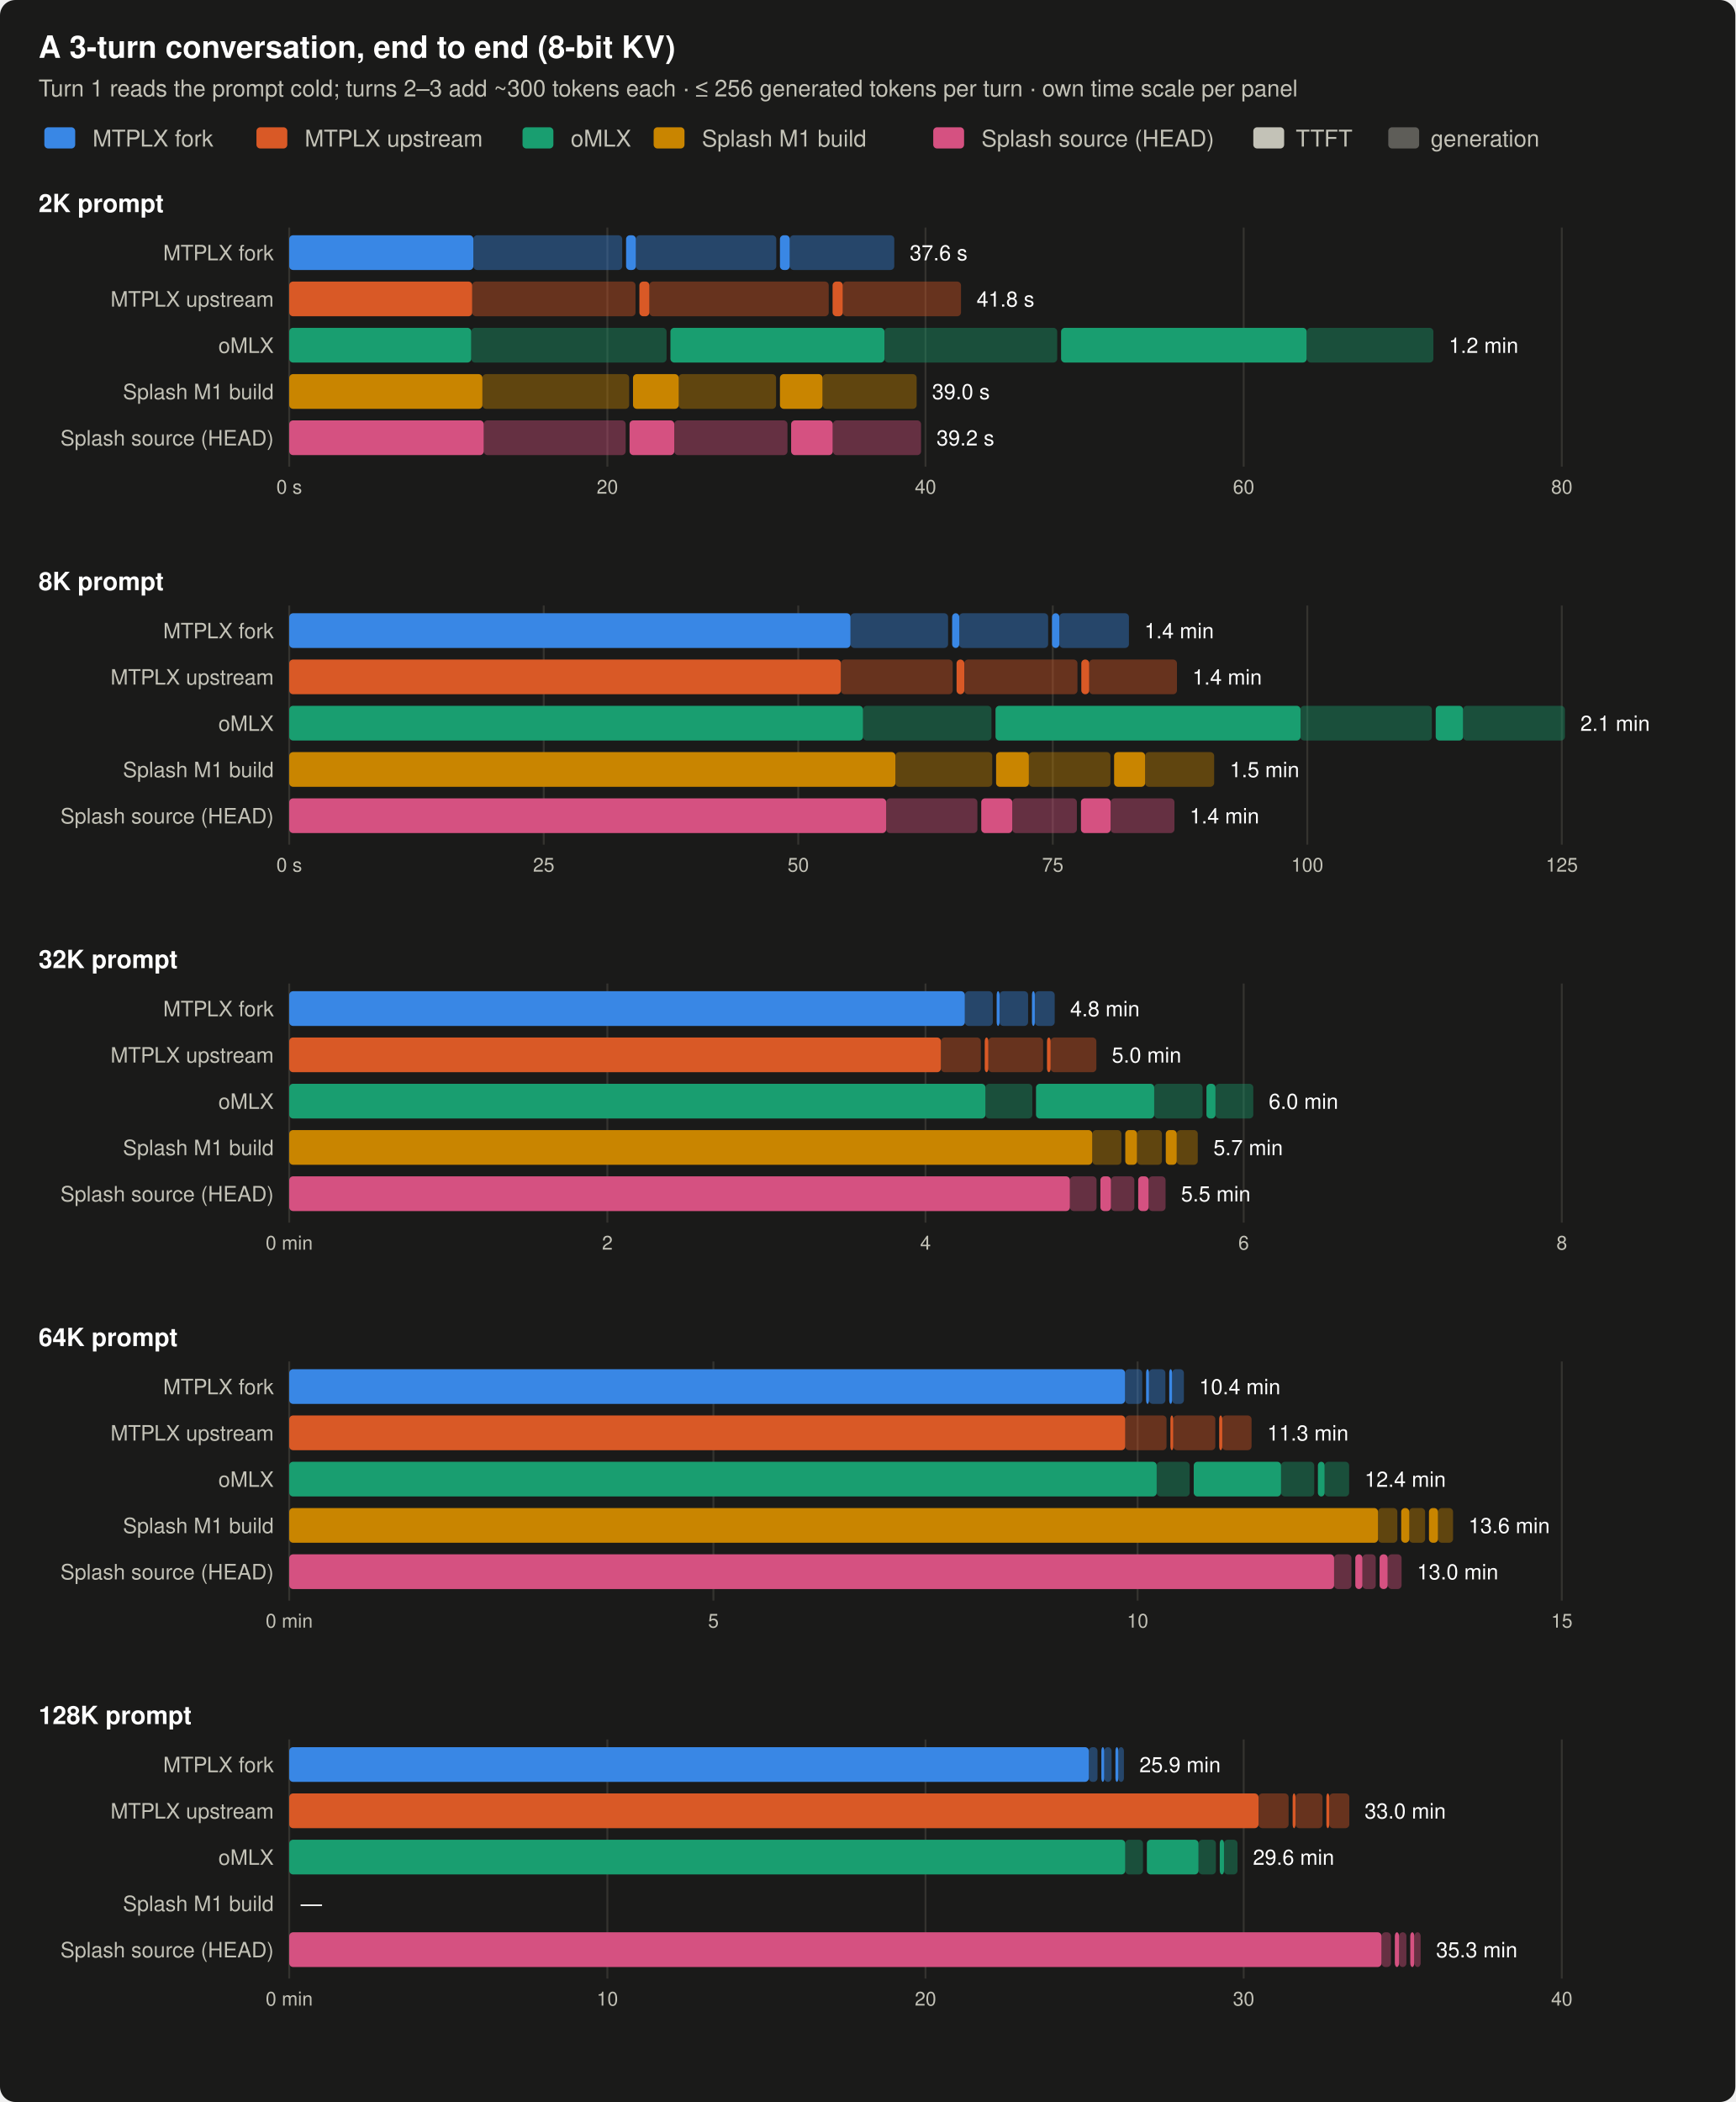
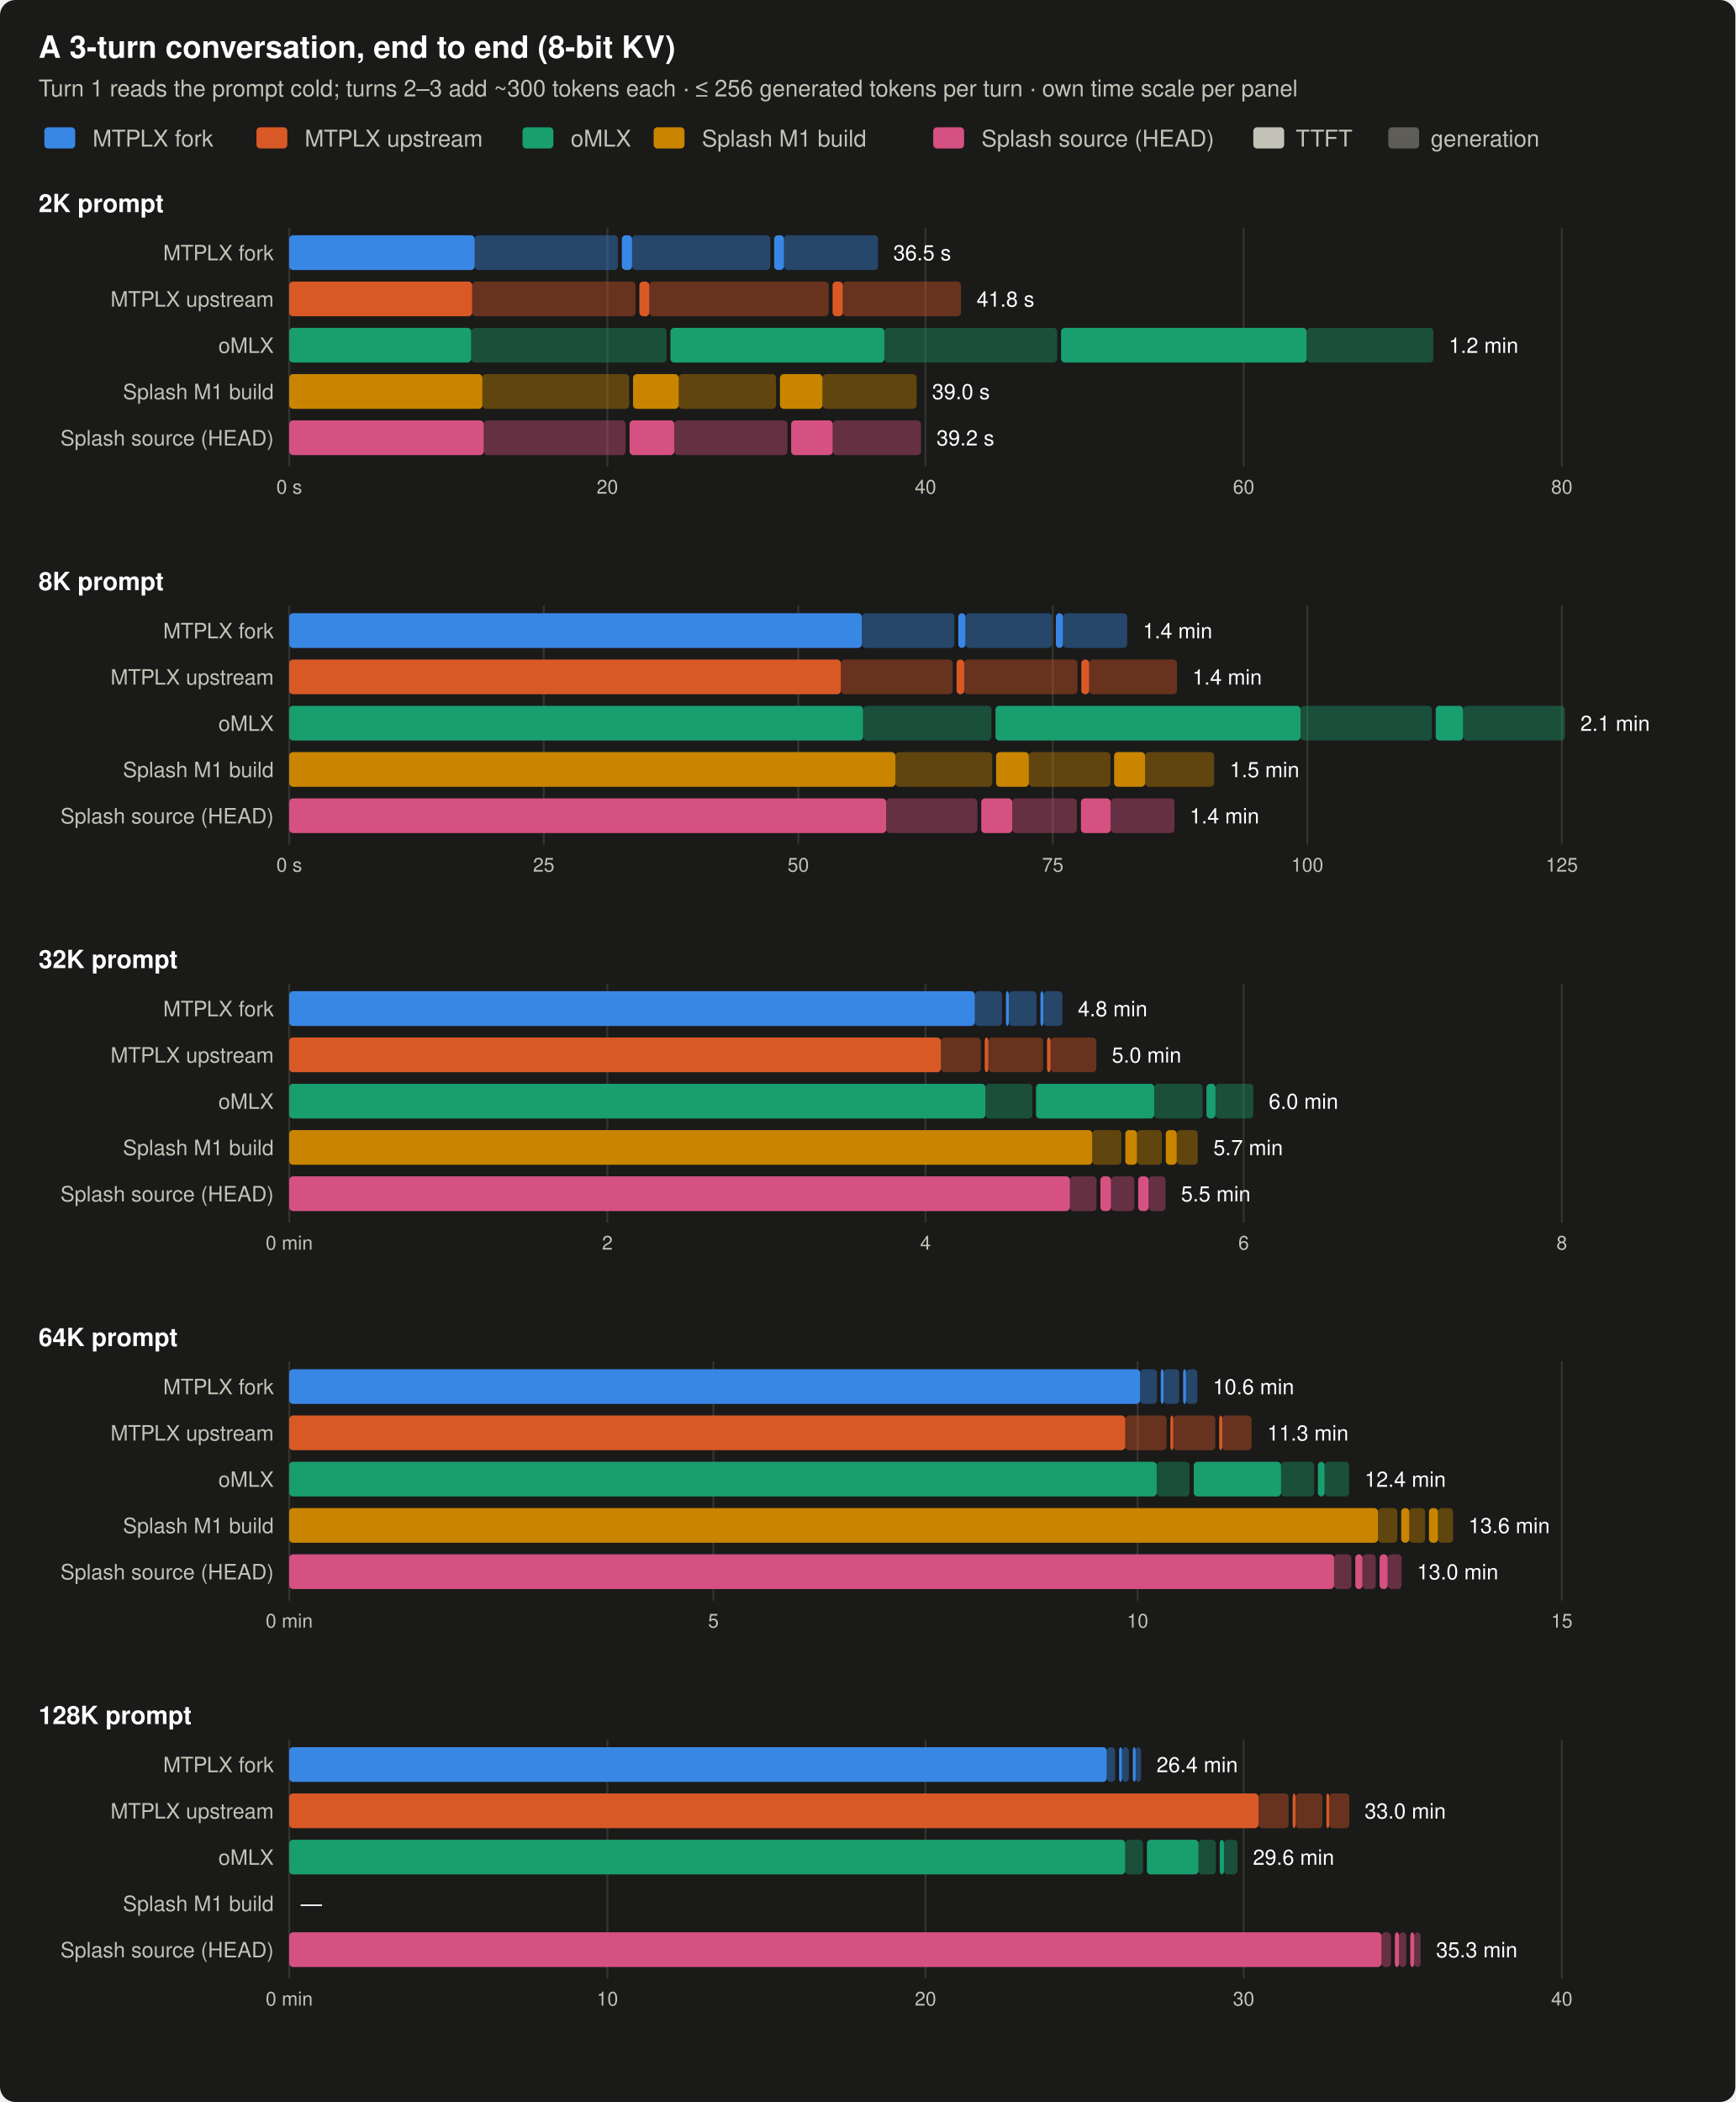
<svg xmlns="http://www.w3.org/2000/svg" viewBox="0 0 900 1090" width="900" height="1090" role="img" aria-label="A 3-turn conversation, end to end (8-bit KV)" font-family="-apple-system,BlinkMacSystemFont,Segoe UI,Helvetica,Arial,sans-serif">
  <rect width="900" height="1090" rx="8" fill="#1a1a19" />
  <text x="20" y="30" fill="#ffffff" font-size="16" font-weight="600">A 3-turn conversation, end to end (8-bit KV)</text>
  <text x="20" y="50" fill="#c3c2b7" font-size="12">Turn 1 reads the prompt cold; turns 2–3 add ~300 tokens each · ≤ 256 generated tokens per turn · own time scale per panel</text>
  <rect x="23" y="66" width="16" height="11" rx="2" fill="#3987e5" />
  <text x="48" y="76" fill="#c3c2b7" font-size="12">MTPLX fork</text>
  <rect x="133" y="66" width="16" height="11" rx="2" fill="#d95926" />
  <text x="158" y="76" fill="#c3c2b7" font-size="12">MTPLX upstream</text>
  <rect x="271" y="66" width="16" height="11" rx="2" fill="#199e70" />
  <text x="296" y="76" fill="#c3c2b7" font-size="12">oMLX</text>
  <rect x="339" y="66" width="16" height="11" rx="2" fill="#c98500" />
  <text x="364" y="76" fill="#c3c2b7" font-size="12">Splash M1 build</text>
  <rect x="484" y="66" width="16" height="11" rx="2" fill="#d55181" />
  <text x="509" y="76" fill="#c3c2b7" font-size="12">Splash source (HEAD)</text>
  <rect x="650" y="66" width="16" height="11" rx="2" fill="#c3c2b7" />
  <text x="672" y="76" fill="#c3c2b7" font-size="12">TTFT</text>
  <rect x="720" y="66" width="16" height="11" rx="2" fill="#c3c2b7" fill-opacity="0.4" />
  <text x="742" y="76" fill="#c3c2b7" font-size="12">generation</text>
  <text x="20" y="110" fill="#ffffff" font-size="13" font-weight="600">2K prompt</text>
  <line x1="150.0" x2="150.0" y1="118" y2="242" stroke="#34332f" />
  <text x="150.0" y="256" fill="#c3c2b7" font-size="10" text-anchor="middle">0 s</text>
  <line x1="315.0" x2="315.0" y1="118" y2="242" stroke="#34332f" />
  <text x="315.0" y="256" fill="#c3c2b7" font-size="10" text-anchor="middle">20 </text>
  <line x1="480.0" x2="480.0" y1="118" y2="242" stroke="#34332f" />
  <text x="480.0" y="256" fill="#c3c2b7" font-size="10" text-anchor="middle">40 </text>
  <line x1="645.0" x2="645.0" y1="118" y2="242" stroke="#34332f" />
  <text x="645.0" y="256" fill="#c3c2b7" font-size="10" text-anchor="middle">60 </text>
  <line x1="810.0" x2="810.0" y1="118" y2="242" stroke="#34332f" />
  <text x="810.0" y="256" fill="#c3c2b7" font-size="10" text-anchor="middle">80 </text>
  <text x="142" y="135" fill="#c3c2b7" font-size="11" text-anchor="end">MTPLX fork</text>
-   <rect x="150.0" y="122" width="95.5" height="18" rx="2" fill="#3987e5" />
-   <rect x="245.5" y="122" width="77.2" height="18" rx="2" fill="#3987e5" fill-opacity="0.4" />
-   <rect x="324.7" y="122" width="5.1" height="18" rx="2" fill="#3987e5" />
-   <rect x="329.8" y="122" width="72.8" height="18" rx="2" fill="#3987e5" fill-opacity="0.4" />
-   <rect x="404.5" y="122" width="5.1" height="18" rx="2" fill="#3987e5" />
-   <rect x="409.6" y="122" width="54.2" height="18" rx="2" fill="#3987e5" fill-opacity="0.4" />
-   <text x="471.8" y="135" fill="#ffffff" font-size="11">37.6 s</text>
+   <rect x="150.0" y="122" width="96.2" height="18" rx="2" fill="#3987e5" />
+   <rect x="246.2" y="122" width="74.3" height="18" rx="2" fill="#3987e5" fill-opacity="0.4" />
+   <rect x="322.5" y="122" width="5.3" height="18" rx="2" fill="#3987e5" />
+   <rect x="327.8" y="122" width="71.7" height="18" rx="2" fill="#3987e5" fill-opacity="0.4" />
+   <rect x="401.5" y="122" width="5.1" height="18" rx="2" fill="#3987e5" />
+   <rect x="406.6" y="122" width="48.8" height="18" rx="2" fill="#3987e5" fill-opacity="0.4" />
+   <text x="463.3" y="135" fill="#ffffff" font-size="11">36.5 s</text>
  <text x="142" y="159" fill="#c3c2b7" font-size="11" text-anchor="end">MTPLX upstream</text>
  <rect x="150.0" y="146" width="94.9" height="18" rx="2" fill="#d95926" />
  <rect x="244.9" y="146" width="84.7" height="18" rx="2" fill="#d95926" fill-opacity="0.4" />
  <rect x="331.6" y="146" width="5.2" height="18" rx="2" fill="#d95926" />
  <rect x="336.8" y="146" width="93.0" height="18" rx="2" fill="#d95926" fill-opacity="0.4" />
  <rect x="431.8" y="146" width="5.3" height="18" rx="2" fill="#d95926" />
  <rect x="437.1" y="146" width="61.3" height="18" rx="2" fill="#d95926" fill-opacity="0.4" />
  <text x="506.5" y="159" fill="#ffffff" font-size="11">41.8 s</text>
  <text x="142" y="183" fill="#c3c2b7" font-size="11" text-anchor="end">oMLX</text>
  <rect x="150.0" y="170" width="94.4" height="18" rx="2" fill="#199e70" />
  <rect x="244.4" y="170" width="101.3" height="18" rx="2" fill="#199e70" fill-opacity="0.4" />
  <rect x="347.7" y="170" width="111.0" height="18" rx="2" fill="#199e70" />
  <rect x="458.7" y="170" width="89.6" height="18" rx="2" fill="#199e70" fill-opacity="0.4" />
  <rect x="550.3" y="170" width="127.4" height="18" rx="2" fill="#199e70" />
  <rect x="677.8" y="170" width="65.6" height="18" rx="2" fill="#199e70" fill-opacity="0.4" />
  <text x="751.4" y="183" fill="#ffffff" font-size="11">1.2 min</text>
  <text x="142" y="207" fill="#c3c2b7" font-size="11" text-anchor="end">Splash M1 build</text>
  <rect x="150.0" y="194" width="100.2" height="18" rx="2" fill="#c98500" />
  <rect x="250.2" y="194" width="76.1" height="18" rx="2" fill="#c98500" fill-opacity="0.4" />
  <rect x="328.3" y="194" width="23.7" height="18" rx="2" fill="#c98500" />
  <rect x="351.9" y="194" width="50.6" height="18" rx="2" fill="#c98500" fill-opacity="0.4" />
  <rect x="404.5" y="194" width="22.1" height="18" rx="2" fill="#c98500" />
  <rect x="426.6" y="194" width="48.8" height="18" rx="2" fill="#c98500" fill-opacity="0.4" />
  <text x="483.4" y="207" fill="#ffffff" font-size="11">39.0 s</text>
  <text x="142" y="231" fill="#c3c2b7" font-size="11" text-anchor="end">Splash source (HEAD)</text>
  <rect x="150.0" y="218" width="100.9" height="18" rx="2" fill="#d55181" />
  <rect x="250.9" y="218" width="73.6" height="18" rx="2" fill="#d55181" fill-opacity="0.4" />
  <rect x="326.5" y="218" width="23.2" height="18" rx="2" fill="#d55181" />
  <rect x="349.7" y="218" width="58.7" height="18" rx="2" fill="#d55181" fill-opacity="0.4" />
  <rect x="410.3" y="218" width="21.6" height="18" rx="2" fill="#d55181" />
  <rect x="432.0" y="218" width="45.7" height="18" rx="2" fill="#d55181" fill-opacity="0.4" />
  <text x="485.7" y="231" fill="#ffffff" font-size="11">39.2 s</text>
  <text x="20" y="306" fill="#ffffff" font-size="13" font-weight="600">8K prompt</text>
  <line x1="150.0" x2="150.0" y1="314" y2="438" stroke="#34332f" />
  <text x="150.0" y="452" fill="#c3c2b7" font-size="10" text-anchor="middle">0 s</text>
  <line x1="282.0" x2="282.0" y1="314" y2="438" stroke="#34332f" />
  <text x="282.0" y="452" fill="#c3c2b7" font-size="10" text-anchor="middle">25 </text>
  <line x1="414.0" x2="414.0" y1="314" y2="438" stroke="#34332f" />
  <text x="414.0" y="452" fill="#c3c2b7" font-size="10" text-anchor="middle">50 </text>
  <line x1="546.0" x2="546.0" y1="314" y2="438" stroke="#34332f" />
  <text x="546.0" y="452" fill="#c3c2b7" font-size="10" text-anchor="middle">75 </text>
  <line x1="678.0" x2="678.0" y1="314" y2="438" stroke="#34332f" />
  <text x="678.0" y="452" fill="#c3c2b7" font-size="10" text-anchor="middle">100 </text>
  <line x1="810.0" x2="810.0" y1="314" y2="438" stroke="#34332f" />
  <text x="810.0" y="452" fill="#c3c2b7" font-size="10" text-anchor="middle">125 </text>
  <text x="142" y="331" fill="#c3c2b7" font-size="11" text-anchor="end">MTPLX fork</text>
-   <rect x="150.0" y="318" width="291.1" height="18" rx="2" fill="#3987e5" />
-   <rect x="441.1" y="318" width="50.6" height="18" rx="2" fill="#3987e5" fill-opacity="0.4" />
-   <rect x="493.8" y="318" width="3.7" height="18" rx="2" fill="#3987e5" />
-   <rect x="497.4" y="318" width="46.2" height="18" rx="2" fill="#3987e5" fill-opacity="0.4" />
-   <rect x="545.6" y="318" width="3.8" height="18" rx="2" fill="#3987e5" />
-   <rect x="549.4" y="318" width="36.1" height="18" rx="2" fill="#3987e5" fill-opacity="0.4" />
-   <text x="593.5" y="331" fill="#ffffff" font-size="11">1.4 min</text>
+   <rect x="150.0" y="318" width="297.0" height="18" rx="2" fill="#3987e5" />
+   <rect x="447.0" y="318" width="48.0" height="18" rx="2" fill="#3987e5" fill-opacity="0.4" />
+   <rect x="497.0" y="318" width="3.7" height="18" rx="2" fill="#3987e5" />
+   <rect x="500.7" y="318" width="44.9" height="18" rx="2" fill="#3987e5" fill-opacity="0.4" />
+   <rect x="547.6" y="318" width="3.7" height="18" rx="2" fill="#3987e5" />
+   <rect x="551.3" y="318" width="33.3" height="18" rx="2" fill="#3987e5" fill-opacity="0.4" />
+   <text x="592.7" y="331" fill="#ffffff" font-size="11">1.4 min</text>
  <text x="142" y="355" fill="#c3c2b7" font-size="11" text-anchor="end">MTPLX upstream</text>
  <rect x="150.0" y="342" width="286.1" height="18" rx="2" fill="#d95926" />
  <rect x="436.1" y="342" width="58.0" height="18" rx="2" fill="#d95926" fill-opacity="0.4" />
  <rect x="496.1" y="342" width="4.0" height="18" rx="2" fill="#d95926" />
  <rect x="500.1" y="342" width="58.7" height="18" rx="2" fill="#d95926" fill-opacity="0.4" />
  <rect x="560.8" y="342" width="4.1" height="18" rx="2" fill="#d95926" />
  <rect x="564.9" y="342" width="45.5" height="18" rx="2" fill="#d95926" fill-opacity="0.4" />
  <text x="618.4" y="355" fill="#ffffff" font-size="11">1.4 min</text>
  <text x="142" y="379" fill="#c3c2b7" font-size="11" text-anchor="end">oMLX</text>
  <rect x="150.0" y="366" width="297.6" height="18" rx="2" fill="#199e70" />
  <rect x="447.6" y="366" width="66.6" height="18" rx="2" fill="#199e70" fill-opacity="0.4" />
  <rect x="516.3" y="366" width="158.2" height="18" rx="2" fill="#199e70" />
  <rect x="674.4" y="366" width="68.2" height="18" rx="2" fill="#199e70" fill-opacity="0.4" />
  <rect x="744.6" y="366" width="14.2" height="18" rx="2" fill="#199e70" />
  <rect x="758.8" y="366" width="52.8" height="18" rx="2" fill="#199e70" fill-opacity="0.4" />
  <text x="819.6" y="379" fill="#ffffff" font-size="11">2.1 min</text>
  <text x="142" y="403" fill="#c3c2b7" font-size="11" text-anchor="end">Splash M1 build</text>
  <rect x="150.0" y="390" width="314.4" height="18" rx="2" fill="#c98500" />
  <rect x="464.4" y="390" width="50.2" height="18" rx="2" fill="#c98500" fill-opacity="0.4" />
  <rect x="516.6" y="390" width="17.0" height="18" rx="2" fill="#c98500" />
  <rect x="533.6" y="390" width="42.3" height="18" rx="2" fill="#c98500" fill-opacity="0.4" />
  <rect x="577.8" y="390" width="16.1" height="18" rx="2" fill="#c98500" />
  <rect x="593.9" y="390" width="35.8" height="18" rx="2" fill="#c98500" fill-opacity="0.4" />
  <text x="637.8" y="403" fill="#ffffff" font-size="11">1.5 min</text>
  <text x="142" y="427" fill="#c3c2b7" font-size="11" text-anchor="end">Splash source (HEAD)</text>
  <rect x="150.0" y="414" width="309.6" height="18" rx="2" fill="#d55181" />
  <rect x="459.6" y="414" width="47.3" height="18" rx="2" fill="#d55181" fill-opacity="0.4" />
  <rect x="508.9" y="414" width="16.1" height="18" rx="2" fill="#d55181" />
  <rect x="525.0" y="414" width="33.5" height="18" rx="2" fill="#d55181" fill-opacity="0.4" />
  <rect x="560.6" y="414" width="15.4" height="18" rx="2" fill="#d55181" />
  <rect x="576.0" y="414" width="33.1" height="18" rx="2" fill="#d55181" fill-opacity="0.4" />
  <text x="617.0" y="427" fill="#ffffff" font-size="11">1.4 min</text>
  <text x="20" y="502" fill="#ffffff" font-size="13" font-weight="600">32K prompt</text>
  <line x1="150.0" x2="150.0" y1="510" y2="634" stroke="#34332f" />
  <text x="150.0" y="648" fill="#c3c2b7" font-size="10" text-anchor="middle">0 min</text>
  <line x1="315.0" x2="315.0" y1="510" y2="634" stroke="#34332f" />
  <text x="315.0" y="648" fill="#c3c2b7" font-size="10" text-anchor="middle">2 </text>
  <line x1="480.0" x2="480.0" y1="510" y2="634" stroke="#34332f" />
  <text x="480.0" y="648" fill="#c3c2b7" font-size="10" text-anchor="middle">4 </text>
  <line x1="645.0" x2="645.0" y1="510" y2="634" stroke="#34332f" />
  <text x="645.0" y="648" fill="#c3c2b7" font-size="10" text-anchor="middle">6 </text>
  <line x1="810.0" x2="810.0" y1="510" y2="634" stroke="#34332f" />
  <text x="810.0" y="648" fill="#c3c2b7" font-size="10" text-anchor="middle">8 </text>
  <text x="142" y="527" fill="#c3c2b7" font-size="11" text-anchor="end">MTPLX fork</text>
-   <rect x="150.0" y="514" width="350.4" height="18" rx="2" fill="#3987e5" />
-   <rect x="500.4" y="514" width="14.5" height="18" rx="2" fill="#3987e5" fill-opacity="0.4" />
-   <rect x="516.9" y="514" width="1.5" height="18" rx="2" fill="#3987e5" />
-   <rect x="518.4" y="514" width="14.8" height="18" rx="2" fill="#3987e5" fill-opacity="0.4" />
-   <rect x="535.2" y="514" width="1.5" height="18" rx="2" fill="#3987e5" />
-   <rect x="536.7" y="514" width="10.3" height="18" rx="2" fill="#3987e5" fill-opacity="0.4" />
-   <text x="555.0" y="527" fill="#ffffff" font-size="11">4.8 min</text>
+   <rect x="150.0" y="514" width="355.6" height="18" rx="2" fill="#3987e5" />
+   <rect x="505.6" y="514" width="14.1" height="18" rx="2" fill="#3987e5" fill-opacity="0.4" />
+   <rect x="521.7" y="514" width="1.5" height="18" rx="2" fill="#3987e5" />
+   <rect x="523.2" y="514" width="14.4" height="18" rx="2" fill="#3987e5" fill-opacity="0.4" />
+   <rect x="539.6" y="514" width="1.5" height="18" rx="2" fill="#3987e5" />
+   <rect x="541.1" y="514" width="9.9" height="18" rx="2" fill="#3987e5" fill-opacity="0.4" />
+   <text x="559.0" y="527" fill="#ffffff" font-size="11">4.8 min</text>
  <text x="142" y="551" fill="#c3c2b7" font-size="11" text-anchor="end">MTPLX upstream</text>
  <rect x="150.0" y="538" width="338.0" height="18" rx="2" fill="#d95926" />
  <rect x="488.0" y="538" width="20.7" height="18" rx="2" fill="#d95926" fill-opacity="0.4" />
  <rect x="510.7" y="538" width="1.9" height="18" rx="2" fill="#d95926" />
  <rect x="512.6" y="538" width="28.4" height="18" rx="2" fill="#d95926" fill-opacity="0.4" />
  <rect x="543.0" y="538" width="1.9" height="18" rx="2" fill="#d95926" />
  <rect x="544.9" y="538" width="23.7" height="18" rx="2" fill="#d95926" fill-opacity="0.4" />
  <text x="576.6" y="551" fill="#ffffff" font-size="11">5.0 min</text>
  <text x="142" y="575" fill="#c3c2b7" font-size="11" text-anchor="end">oMLX</text>
  <rect x="150.0" y="562" width="361.1" height="18" rx="2" fill="#199e70" />
  <rect x="511.1" y="562" width="24.3" height="18" rx="2" fill="#199e70" fill-opacity="0.4" />
  <rect x="537.3" y="562" width="61.3" height="18" rx="2" fill="#199e70" />
  <rect x="598.6" y="562" width="25.1" height="18" rx="2" fill="#199e70" fill-opacity="0.4" />
  <rect x="625.7" y="562" width="4.7" height="18" rx="2" fill="#199e70" />
  <rect x="630.4" y="562" width="19.6" height="18" rx="2" fill="#199e70" fill-opacity="0.4" />
  <text x="658.0" y="575" fill="#ffffff" font-size="11">6.0 min</text>
  <text x="142" y="599" fill="#c3c2b7" font-size="11" text-anchor="end">Splash M1 build</text>
  <rect x="150.0" y="586" width="416.5" height="18" rx="2" fill="#c98500" />
  <rect x="566.5" y="586" width="15.1" height="18" rx="2" fill="#c98500" fill-opacity="0.4" />
  <rect x="583.6" y="586" width="6.1" height="18" rx="2" fill="#c98500" />
  <rect x="589.7" y="586" width="12.9" height="18" rx="2" fill="#c98500" fill-opacity="0.4" />
  <rect x="604.6" y="586" width="5.7" height="18" rx="2" fill="#c98500" />
  <rect x="610.3" y="586" width="10.9" height="18" rx="2" fill="#c98500" fill-opacity="0.4" />
  <text x="629.3" y="599" fill="#ffffff" font-size="11">5.7 min</text>
  <text x="142" y="623" fill="#c3c2b7" font-size="11" text-anchor="end">Splash source (HEAD)</text>
  <rect x="150.0" y="610" width="404.9" height="18" rx="2" fill="#d55181" />
  <rect x="554.9" y="610" width="13.8" height="18" rx="2" fill="#d55181" fill-opacity="0.4" />
  <rect x="570.7" y="610" width="5.5" height="18" rx="2" fill="#d55181" />
  <rect x="576.2" y="610" width="12.1" height="18" rx="2" fill="#d55181" fill-opacity="0.4" />
  <rect x="590.3" y="610" width="5.4" height="18" rx="2" fill="#d55181" />
  <rect x="595.7" y="610" width="8.8" height="18" rx="2" fill="#d55181" fill-opacity="0.4" />
  <text x="612.5" y="623" fill="#ffffff" font-size="11">5.5 min</text>
  <text x="20" y="698" fill="#ffffff" font-size="13" font-weight="600">64K prompt</text>
  <line x1="150.0" x2="150.0" y1="706" y2="830" stroke="#34332f" />
  <text x="150.0" y="844" fill="#c3c2b7" font-size="10" text-anchor="middle">0 min</text>
  <line x1="370.0" x2="370.0" y1="706" y2="830" stroke="#34332f" />
  <text x="370.0" y="844" fill="#c3c2b7" font-size="10" text-anchor="middle">5 </text>
  <line x1="590.0" x2="590.0" y1="706" y2="830" stroke="#34332f" />
  <text x="590.0" y="844" fill="#c3c2b7" font-size="10" text-anchor="middle">10 </text>
  <line x1="810.0" x2="810.0" y1="706" y2="830" stroke="#34332f" />
  <text x="810.0" y="844" fill="#c3c2b7" font-size="10" text-anchor="middle">15 </text>
  <text x="142" y="723" fill="#c3c2b7" font-size="11" text-anchor="end">MTPLX fork</text>
-   <rect x="150.0" y="710" width="433.5" height="18" rx="2" fill="#3987e5" />
-   <rect x="583.5" y="710" width="8.9" height="18" rx="2" fill="#3987e5" fill-opacity="0.4" />
-   <rect x="594.4" y="710" width="1.5" height="18" rx="2" fill="#3987e5" />
-   <rect x="595.9" y="710" width="8.5" height="18" rx="2" fill="#3987e5" fill-opacity="0.4" />
-   <rect x="606.4" y="710" width="1.5" height="18" rx="2" fill="#3987e5" />
-   <rect x="607.9" y="710" width="6.1" height="18" rx="2" fill="#3987e5" fill-opacity="0.4" />
-   <text x="621.9" y="723" fill="#ffffff" font-size="11">10.4 min</text>
+   <rect x="150.0" y="710" width="441.3" height="18" rx="2" fill="#3987e5" />
+   <rect x="591.3" y="710" width="8.8" height="18" rx="2" fill="#3987e5" fill-opacity="0.4" />
+   <rect x="602.0" y="710" width="1.5" height="18" rx="2" fill="#3987e5" />
+   <rect x="603.5" y="710" width="8.1" height="18" rx="2" fill="#3987e5" fill-opacity="0.4" />
+   <rect x="613.6" y="710" width="1.5" height="18" rx="2" fill="#3987e5" />
+   <rect x="615.1" y="710" width="5.9" height="18" rx="2" fill="#3987e5" fill-opacity="0.4" />
+   <text x="629.0" y="723" fill="#ffffff" font-size="11">10.6 min</text>
  <text x="142" y="747" fill="#c3c2b7" font-size="11" text-anchor="end">MTPLX upstream</text>
  <rect x="150.0" y="734" width="433.6" height="18" rx="2" fill="#d95926" />
  <rect x="583.6" y="734" width="21.4" height="18" rx="2" fill="#d95926" fill-opacity="0.4" />
  <rect x="607.0" y="734" width="1.5" height="18" rx="2" fill="#d95926" />
  <rect x="608.5" y="734" width="21.8" height="18" rx="2" fill="#d95926" fill-opacity="0.4" />
  <rect x="632.3" y="734" width="1.6" height="18" rx="2" fill="#d95926" />
  <rect x="633.8" y="734" width="15.3" height="18" rx="2" fill="#d95926" fill-opacity="0.4" />
  <text x="657.2" y="747" fill="#ffffff" font-size="11">11.3 min</text>
  <text x="142" y="771" fill="#c3c2b7" font-size="11" text-anchor="end">oMLX</text>
  <rect x="150.0" y="758" width="449.9" height="18" rx="2" fill="#199e70" />
  <rect x="599.9" y="758" width="17.1" height="18" rx="2" fill="#199e70" fill-opacity="0.4" />
  <rect x="619.1" y="758" width="45.3" height="18" rx="2" fill="#199e70" />
  <rect x="664.4" y="758" width="17.2" height="18" rx="2" fill="#199e70" fill-opacity="0.4" />
  <rect x="683.5" y="758" width="3.5" height="18" rx="2" fill="#199e70" />
  <rect x="687.0" y="758" width="12.7" height="18" rx="2" fill="#199e70" fill-opacity="0.4" />
  <text x="707.7" y="771" fill="#ffffff" font-size="11">12.4 min</text>
  <text x="142" y="795" fill="#c3c2b7" font-size="11" text-anchor="end">Splash M1 build</text>
  <rect x="150.0" y="782" width="564.7" height="18" rx="2" fill="#c98500" />
  <rect x="714.7" y="782" width="10.0" height="18" rx="2" fill="#c98500" fill-opacity="0.4" />
  <rect x="726.7" y="782" width="4.2" height="18" rx="2" fill="#c98500" />
  <rect x="730.8" y="782" width="8.3" height="18" rx="2" fill="#c98500" fill-opacity="0.4" />
  <rect x="741.1" y="782" width="4.7" height="18" rx="2" fill="#c98500" />
  <rect x="745.8" y="782" width="7.8" height="18" rx="2" fill="#c98500" fill-opacity="0.4" />
  <text x="761.6" y="795" fill="#ffffff" font-size="11">13.6 min</text>
  <text x="142" y="819" fill="#c3c2b7" font-size="11" text-anchor="end">Splash source (HEAD)</text>
  <rect x="150.0" y="806" width="541.9" height="18" rx="2" fill="#d55181" />
  <rect x="691.9" y="806" width="9.0" height="18" rx="2" fill="#d55181" fill-opacity="0.4" />
  <rect x="702.9" y="806" width="3.7" height="18" rx="2" fill="#d55181" />
  <rect x="706.6" y="806" width="6.9" height="18" rx="2" fill="#d55181" fill-opacity="0.4" />
  <rect x="715.5" y="806" width="4.2" height="18" rx="2" fill="#d55181" />
  <rect x="719.8" y="806" width="7.1" height="18" rx="2" fill="#d55181" fill-opacity="0.4" />
  <text x="734.9" y="819" fill="#ffffff" font-size="11">13.0 min</text>
  <text x="20" y="894" fill="#ffffff" font-size="13" font-weight="600">128K prompt</text>
  <line x1="150.0" x2="150.0" y1="902" y2="1026" stroke="#34332f" />
  <text x="150.0" y="1040" fill="#c3c2b7" font-size="10" text-anchor="middle">0 min</text>
  <line x1="315.0" x2="315.0" y1="902" y2="1026" stroke="#34332f" />
  <text x="315.0" y="1040" fill="#c3c2b7" font-size="10" text-anchor="middle">10 </text>
  <line x1="480.0" x2="480.0" y1="902" y2="1026" stroke="#34332f" />
  <text x="480.0" y="1040" fill="#c3c2b7" font-size="10" text-anchor="middle">20 </text>
  <line x1="645.0" x2="645.0" y1="902" y2="1026" stroke="#34332f" />
  <text x="645.0" y="1040" fill="#c3c2b7" font-size="10" text-anchor="middle">30 </text>
  <line x1="810.0" x2="810.0" y1="902" y2="1026" stroke="#34332f" />
  <text x="810.0" y="1040" fill="#c3c2b7" font-size="10" text-anchor="middle">40 </text>
  <text x="142" y="919" fill="#c3c2b7" font-size="11" text-anchor="end">MTPLX fork</text>
-   <rect x="150.0" y="906" width="414.7" height="18" rx="2" fill="#3987e5" />
-   <rect x="564.7" y="906" width="4.5" height="18" rx="2" fill="#3987e5" fill-opacity="0.4" />
-   <rect x="571.2" y="906" width="1.5" height="18" rx="2" fill="#3987e5" />
-   <rect x="572.7" y="906" width="3.8" height="18" rx="2" fill="#3987e5" fill-opacity="0.4" />
-   <rect x="578.5" y="906" width="1.5" height="18" rx="2" fill="#3987e5" />
-   <rect x="580.0" y="906" width="2.9" height="18" rx="2" fill="#3987e5" fill-opacity="0.4" />
-   <text x="590.9" y="919" fill="#ffffff" font-size="11">25.9 min</text>
+   <rect x="150.0" y="906" width="424.0" height="18" rx="2" fill="#3987e5" />
+   <rect x="574.0" y="906" width="4.4" height="18" rx="2" fill="#3987e5" fill-opacity="0.4" />
+   <rect x="580.4" y="906" width="1.5" height="18" rx="2" fill="#3987e5" />
+   <rect x="581.9" y="906" width="3.6" height="18" rx="2" fill="#3987e5" fill-opacity="0.4" />
+   <rect x="587.5" y="906" width="1.5" height="18" rx="2" fill="#3987e5" />
+   <rect x="589.0" y="906" width="2.8" height="18" rx="2" fill="#3987e5" fill-opacity="0.4" />
+   <text x="599.8" y="919" fill="#ffffff" font-size="11">26.4 min</text>
  <text x="142" y="943" fill="#c3c2b7" font-size="11" text-anchor="end">MTPLX upstream</text>
  <rect x="150.0" y="930" width="502.7" height="18" rx="2" fill="#d95926" />
  <rect x="652.7" y="930" width="15.6" height="18" rx="2" fill="#d95926" fill-opacity="0.4" />
  <rect x="670.4" y="930" width="1.5" height="18" rx="2" fill="#d95926" />
  <rect x="671.9" y="930" width="14.0" height="18" rx="2" fill="#d95926" fill-opacity="0.4" />
  <rect x="687.9" y="930" width="1.5" height="18" rx="2" fill="#d95926" />
  <rect x="689.4" y="930" width="10.4" height="18" rx="2" fill="#d95926" fill-opacity="0.4" />
  <text x="707.7" y="943" fill="#ffffff" font-size="11">33.0 min</text>
  <text x="142" y="967" fill="#c3c2b7" font-size="11" text-anchor="end">oMLX</text>
  <rect x="150.0" y="954" width="433.6" height="18" rx="2" fill="#199e70" />
  <rect x="583.6" y="954" width="9.2" height="18" rx="2" fill="#199e70" fill-opacity="0.4" />
  <rect x="594.8" y="954" width="26.8" height="18" rx="2" fill="#199e70" />
  <rect x="621.6" y="954" width="9.0" height="18" rx="2" fill="#199e70" fill-opacity="0.4" />
  <rect x="632.6" y="954" width="2.2" height="18" rx="2" fill="#199e70" />
  <rect x="634.8" y="954" width="7.0" height="18" rx="2" fill="#199e70" fill-opacity="0.4" />
  <text x="649.8" y="967" fill="#ffffff" font-size="11">29.6 min</text>
  <text x="142" y="991" fill="#c3c2b7" font-size="11" text-anchor="end">Splash M1 build</text>
  <text x="156.0" y="991" fill="#ffffff" font-size="11">—</text>
  <text x="142" y="1015" fill="#c3c2b7" font-size="11" text-anchor="end">Splash source (HEAD)</text>
  <rect x="150.0" y="1002" width="566.5" height="18" rx="2" fill="#d55181" />
  <rect x="716.5" y="1002" width="4.9" height="18" rx="2" fill="#d55181" fill-opacity="0.4" />
  <rect x="723.4" y="1002" width="2.2" height="18" rx="2" fill="#d55181" />
  <rect x="725.6" y="1002" width="3.8" height="18" rx="2" fill="#d55181" fill-opacity="0.4" />
  <rect x="731.4" y="1002" width="2.1" height="18" rx="2" fill="#d55181" />
  <rect x="733.6" y="1002" width="3.2" height="18" rx="2" fill="#d55181" fill-opacity="0.4" />
  <text x="744.8" y="1015" fill="#ffffff" font-size="11">35.3 min</text>
</svg>
